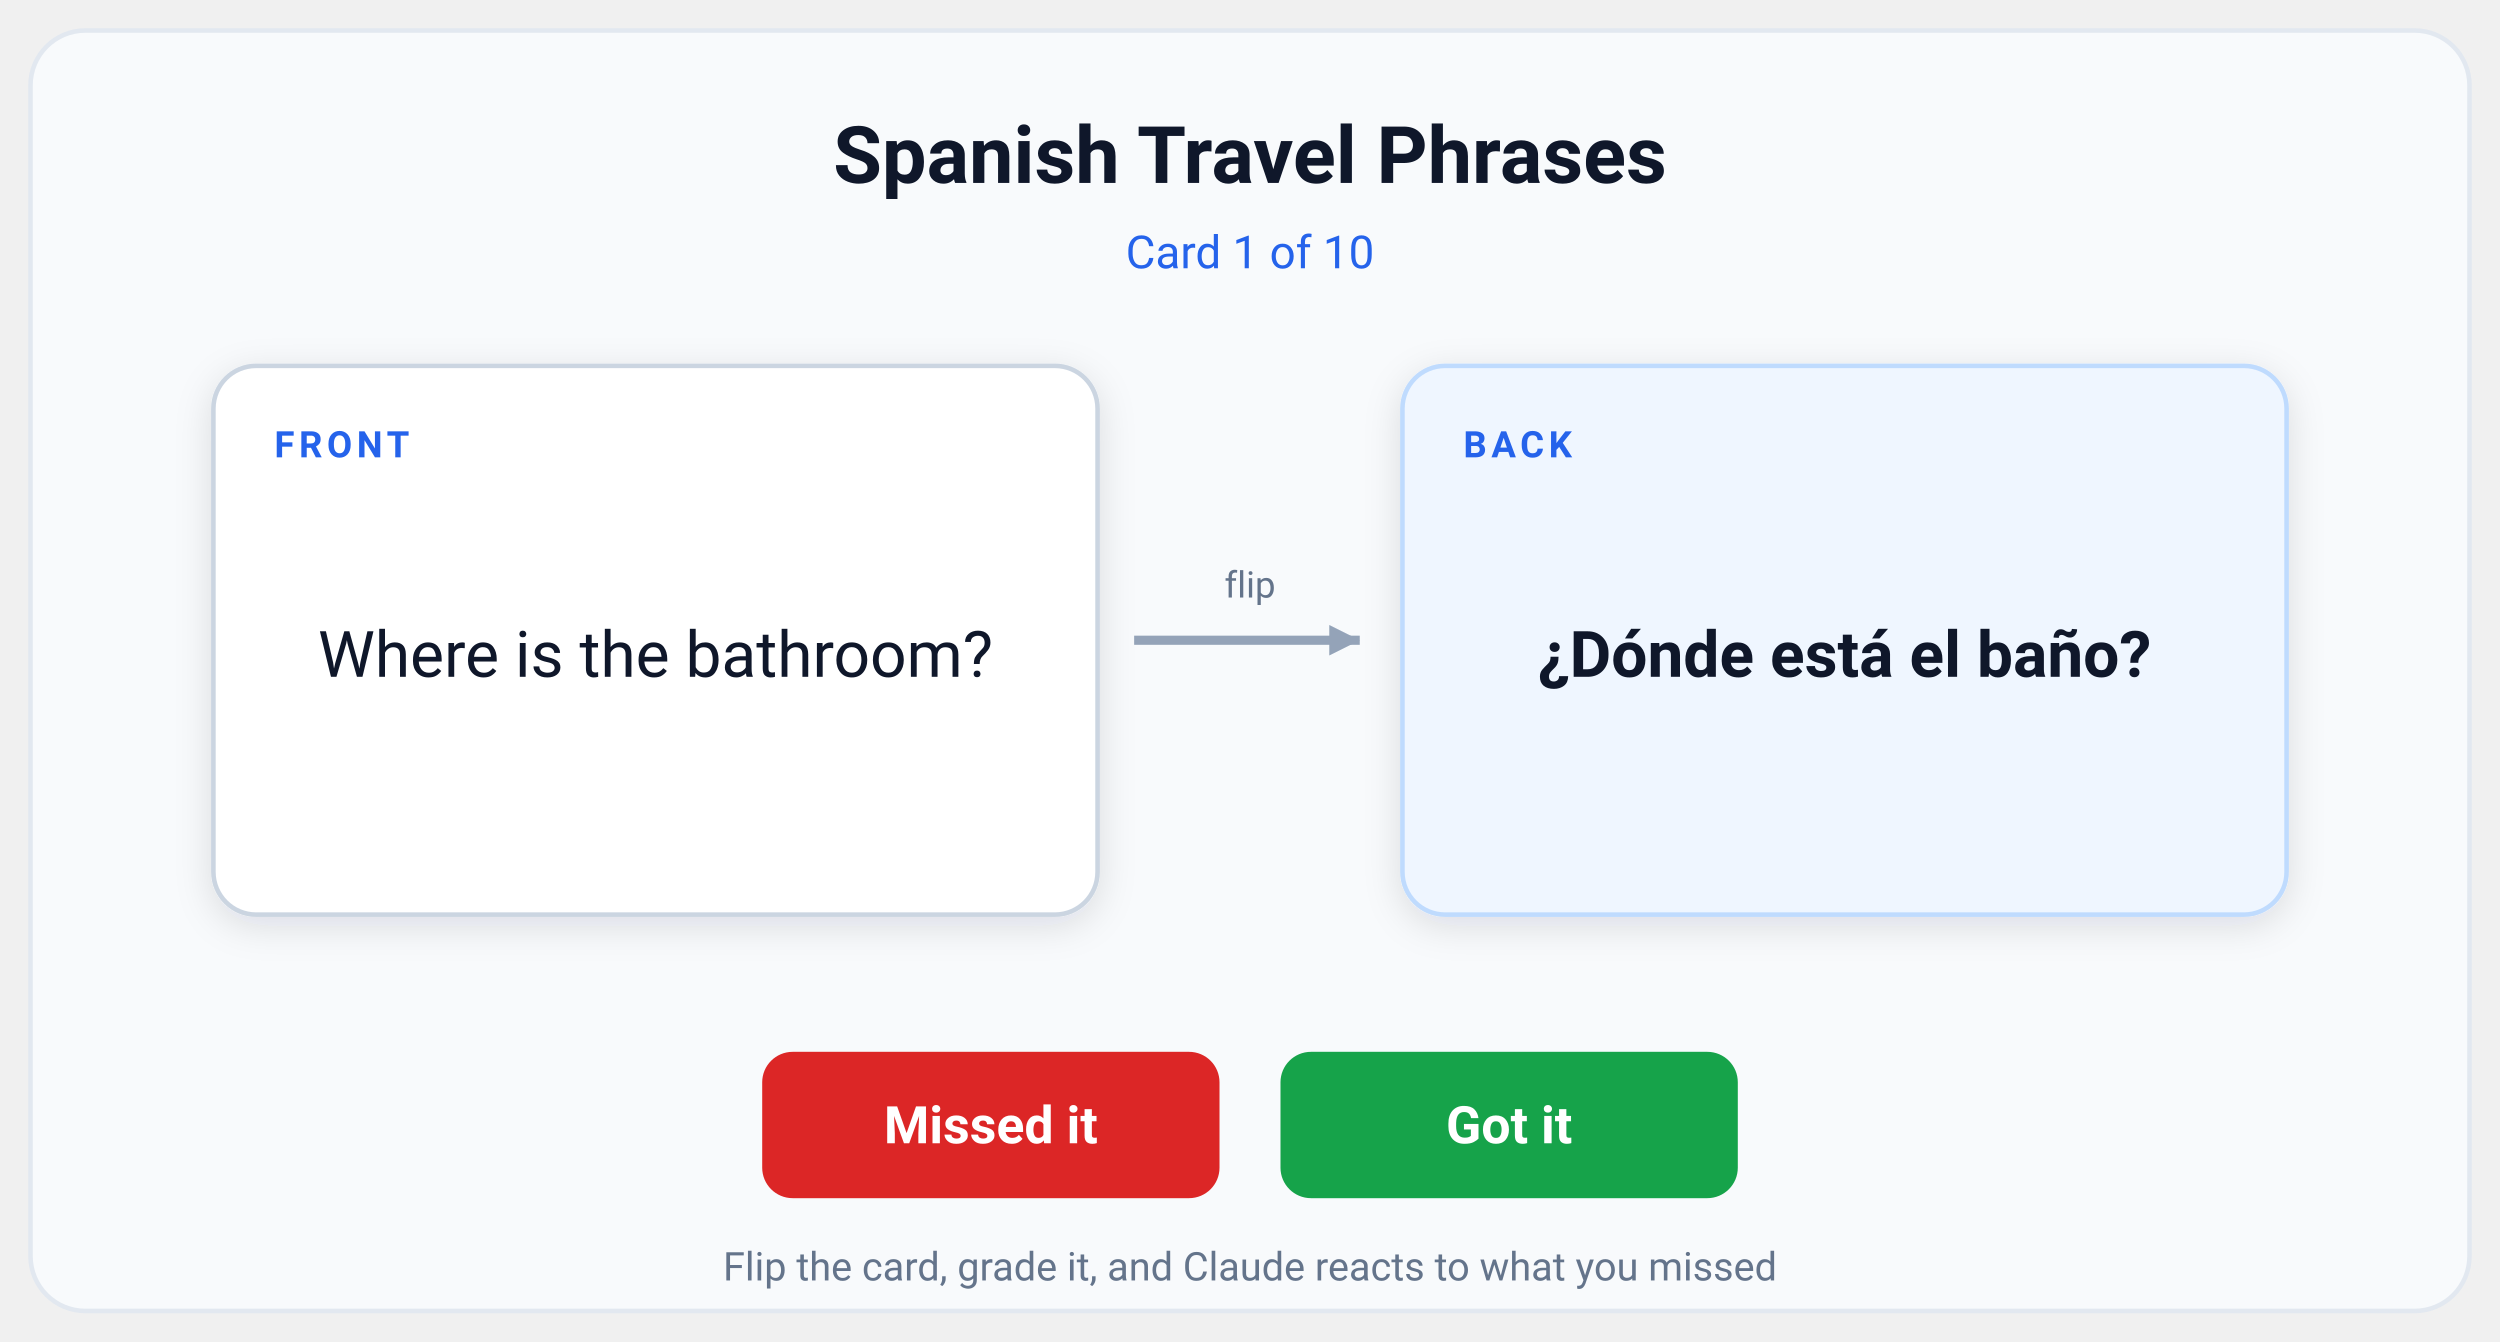
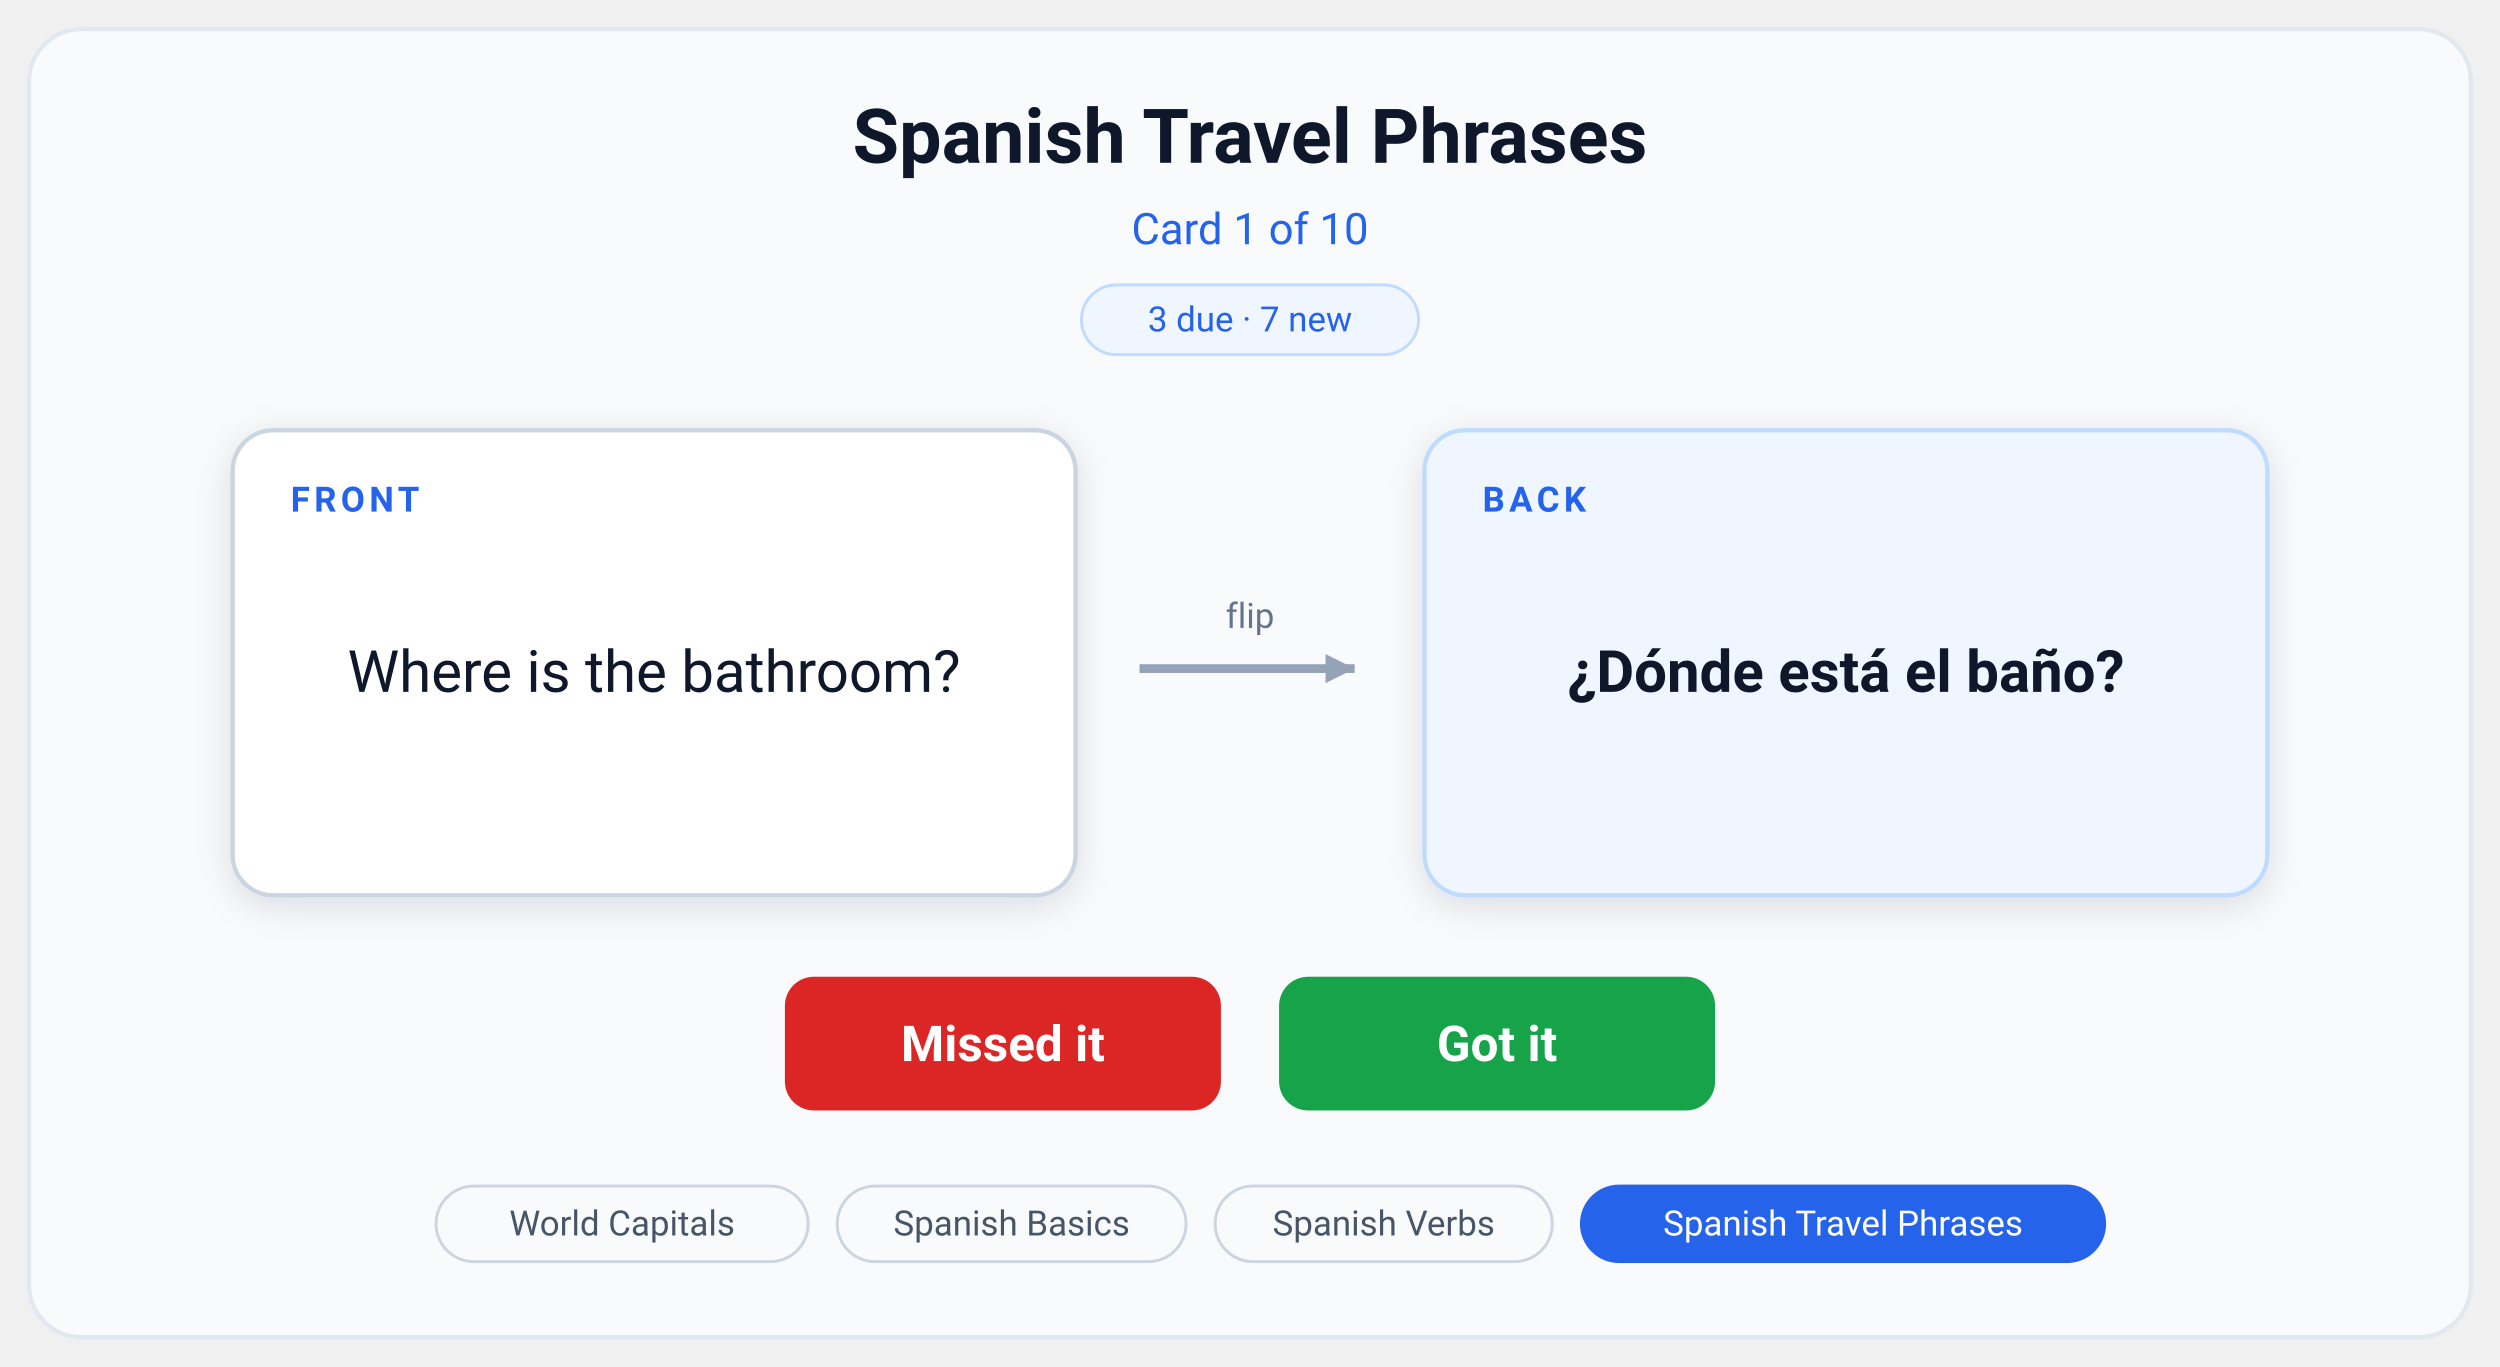
- <svg xmlns="http://www.w3.org/2000/svg" viewBox="0 0 820 440" font-family="-apple-system, 'Segoe UI', Roboto, Helvetica, Arial, sans-serif">
+ <svg xmlns="http://www.w3.org/2000/svg" viewBox="0 0 860 470" font-family="-apple-system, 'Segoe UI', Roboto, Helvetica, Arial, sans-serif">
  <defs>
    <filter id="sh" x="-20%" y="-20%" width="140%" height="140%">
      <feDropShadow dx="0" dy="3" stdDeviation="6" flood-color="#0f172a" flood-opacity="0.12" />
    </filter>
  </defs>
-   <rect x="10" y="10" width="800" height="420" rx="18" fill="#f8fafc" stroke="#e2e8f0" stroke-width="1.5" />
-   <text x="410" y="60" text-anchor="middle" font-size="26" font-weight="700" fill="#0f172a">Spanish Travel Phrases</text>
-   <text x="410" y="88" text-anchor="middle" font-size="15" fill="#2563eb">Card 1 of 10</text>
-   <rect x="70" y="120" width="290" height="180" rx="14" fill="#ffffff" stroke="#cbd5e1" stroke-width="1.5" filter="url(#sh)" />
-   <text x="90" y="150" font-size="12" font-weight="700" letter-spacing="1.5" fill="#2563eb">FRONT</text>
-   <text x="215" y="222" text-anchor="middle" font-size="21" fill="#0f172a">Where is the bathroom?</text>
-   <text x="410" y="196" text-anchor="middle" font-size="12" fill="#64748b">flip</text>
-   <line x1="372" y1="210" x2="446" y2="210" stroke="#94a3b8" stroke-width="3" />
-   <polygon points="446,210 436,205 436,215" fill="#94a3b8" />
-   <rect x="460" y="120" width="290" height="180" rx="14" fill="#eff6ff" stroke="#bfdbfe" stroke-width="1.5" filter="url(#sh)" />
-   <text x="480" y="150" font-size="12" font-weight="700" letter-spacing="1.5" fill="#2563eb">BACK</text>
-   <text x="605" y="222" text-anchor="middle" font-size="21" font-weight="600" fill="#0f172a">¿Dónde está el baño?</text>
-   <rect x="250" y="345" width="150" height="48" rx="10" fill="#dc2626" />
-   <text x="325" y="375" text-anchor="middle" font-size="17" font-weight="700" fill="#ffffff">Missed it</text>
-   <rect x="420" y="345" width="150" height="48" rx="10" fill="#16a34a" />
-   <text x="495" y="375" text-anchor="middle" font-size="17" font-weight="700" fill="#ffffff">Got it</text>
-   <text x="410" y="420" text-anchor="middle" font-size="13" fill="#64748b">Flip the card, grade it, and Claude reacts to what you missed</text>
+   <rect x="10" y="10" width="840" height="450" rx="18" fill="#f8fafc" stroke="#e2e8f0" stroke-width="1.5" />
+   <text x="430" y="56" text-anchor="middle" font-size="26" font-weight="700" fill="#0f172a">Spanish Travel Phrases</text>
+   <text x="430" y="84" text-anchor="middle" font-size="15" fill="#2563eb">Card 1 of 10</text>
+   <rect x="372" y="98" width="116" height="24" rx="12" fill="#eff6ff" stroke="#bfdbfe" />
+   <text x="430" y="114" text-anchor="middle" font-size="12" fill="#2563eb">3 due · 7 new</text>
+   <rect x="80" y="148" width="290" height="160" rx="14" fill="#ffffff" stroke="#cbd5e1" stroke-width="1.5" filter="url(#sh)" />
+   <text x="100" y="176" font-size="12" font-weight="700" letter-spacing="1.5" fill="#2563eb">FRONT</text>
+   <text x="225" y="238" text-anchor="middle" font-size="20" fill="#0f172a">Where is the bathroom?</text>
+   <text x="430" y="216" text-anchor="middle" font-size="12" fill="#64748b">flip</text>
+   <line x1="392" y1="230" x2="466" y2="230" stroke="#94a3b8" stroke-width="3" />
+   <polygon points="466,230 456,225 456,235" fill="#94a3b8" />
+   <rect x="490" y="148" width="290" height="160" rx="14" fill="#eff6ff" stroke="#bfdbfe" stroke-width="1.5" filter="url(#sh)" />
+   <text x="510" y="176" font-size="12" font-weight="700" letter-spacing="1.5" fill="#2563eb">BACK</text>
+   <text x="635" y="238" text-anchor="middle" font-size="20" font-weight="600" fill="#0f172a">¿Dónde está el baño?</text>
+   <rect x="270" y="336" width="150" height="46" rx="10" fill="#dc2626" />
+   <text x="345" y="365" text-anchor="middle" font-size="17" font-weight="700" fill="#ffffff">Missed it</text>
+   <rect x="440" y="336" width="150" height="46" rx="10" fill="#16a34a" />
+   <text x="515" y="365" text-anchor="middle" font-size="17" font-weight="700" fill="#ffffff">Got it</text>
+   <rect x="150" y="408" width="128" height="26" rx="13" fill="none" stroke="#cbd5e1" />
+   <text x="214" y="425" text-anchor="middle" font-size="12" fill="#475569">World Capitals</text>
+   <rect x="288" y="408" width="120" height="26" rx="13" fill="none" stroke="#cbd5e1" />
+   <text x="348" y="425" text-anchor="middle" font-size="12" fill="#475569">Spanish Basics</text>
+   <rect x="418" y="408" width="116" height="26" rx="13" fill="none" stroke="#cbd5e1" />
+   <text x="476" y="425" text-anchor="middle" font-size="12" fill="#475569">Spanish Verbs</text>
+   <rect x="544" y="408" width="180" height="26" rx="13" fill="#2563eb" stroke="#2563eb" />
+   <text x="634" y="425" text-anchor="middle" font-size="12" fill="#ffffff">Spanish Travel Phrases</text>
</svg>
